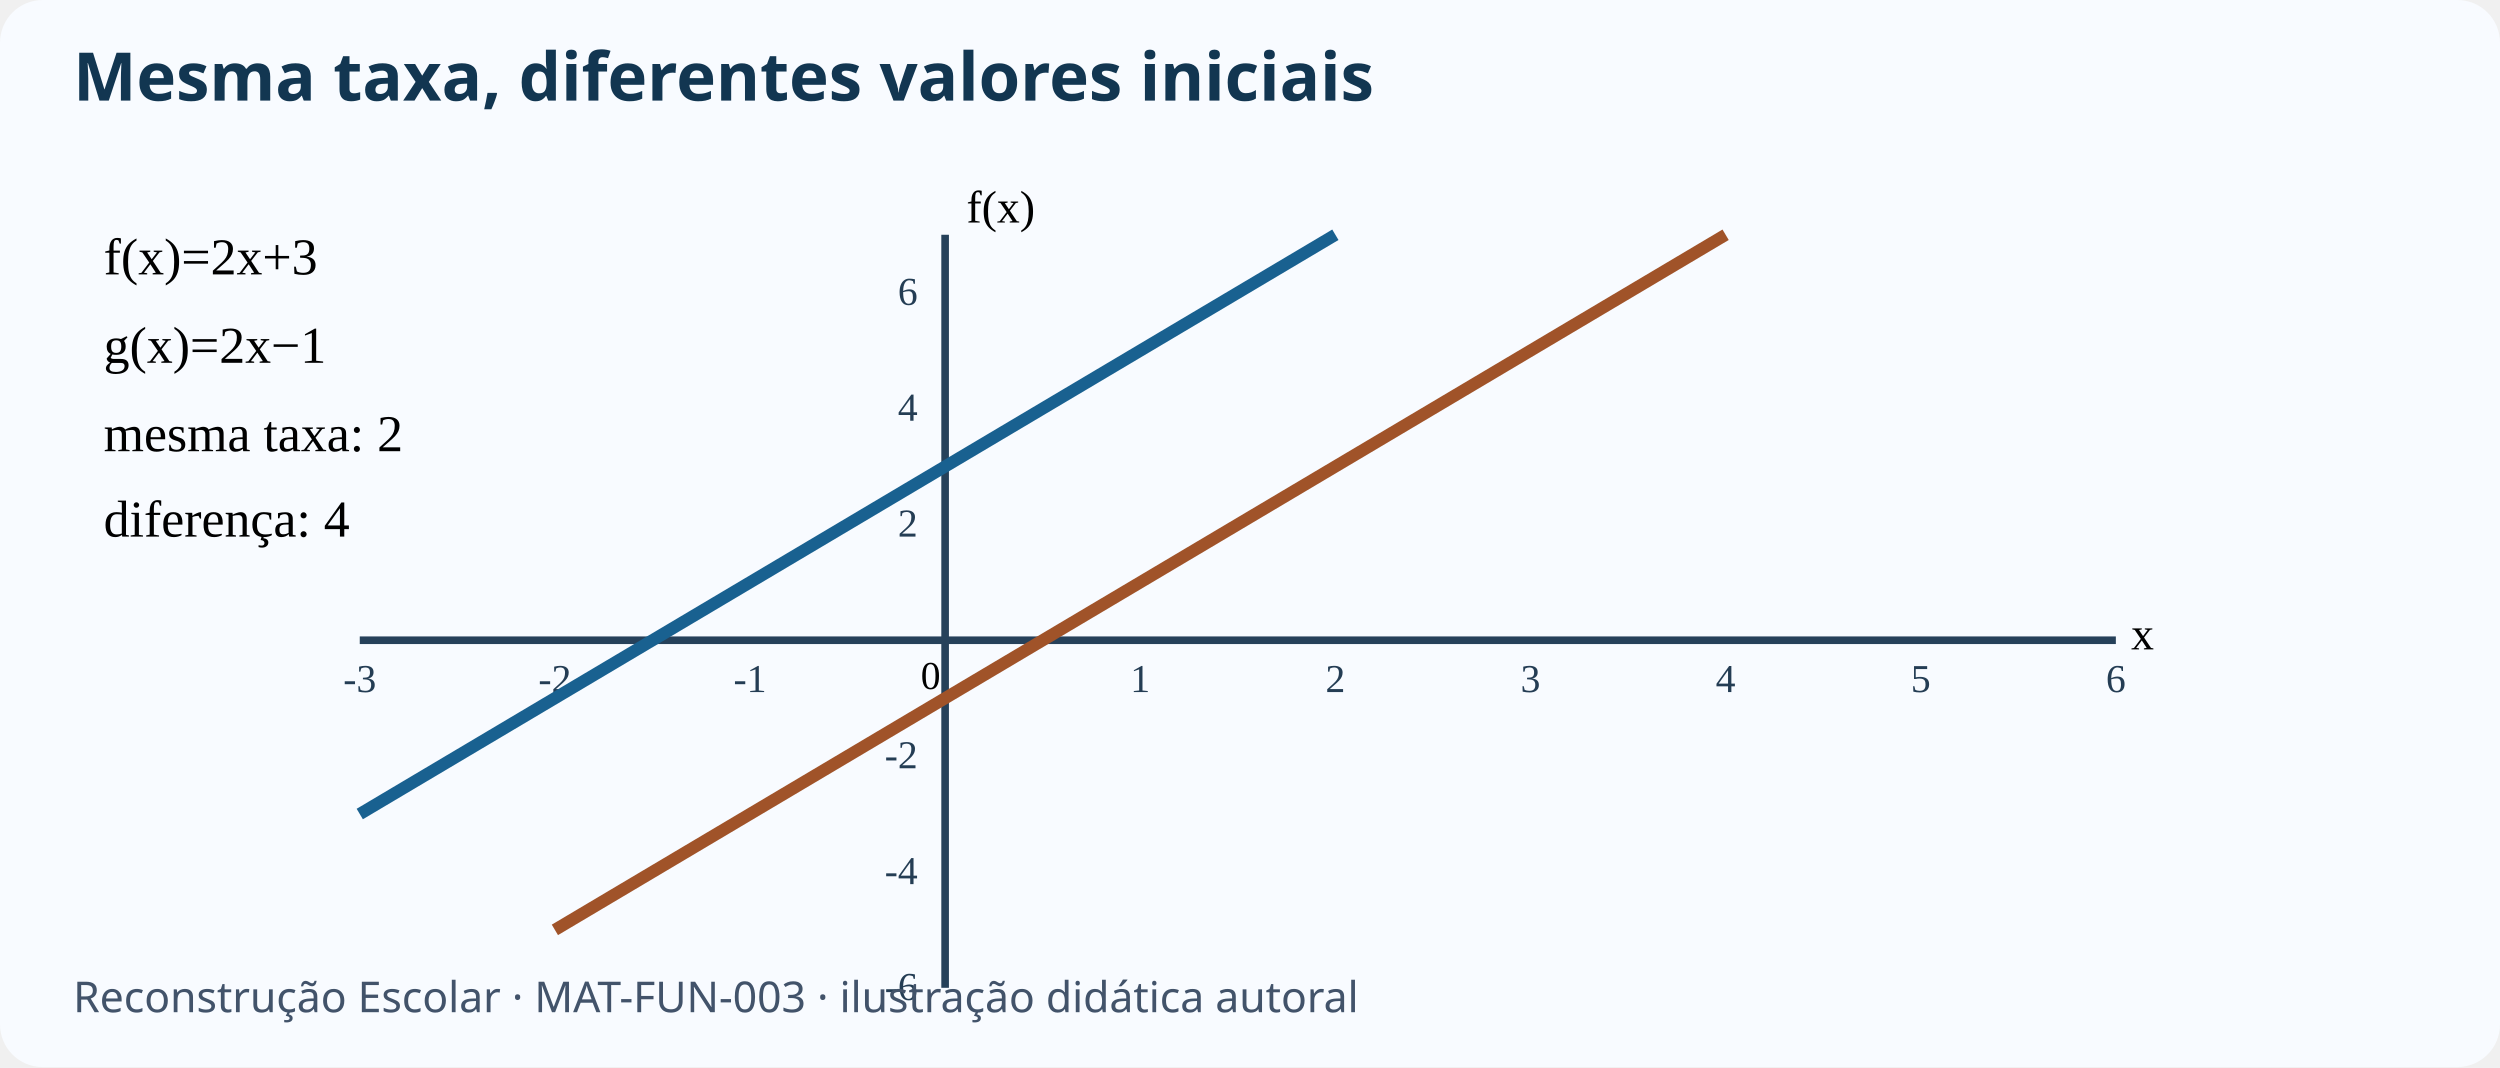
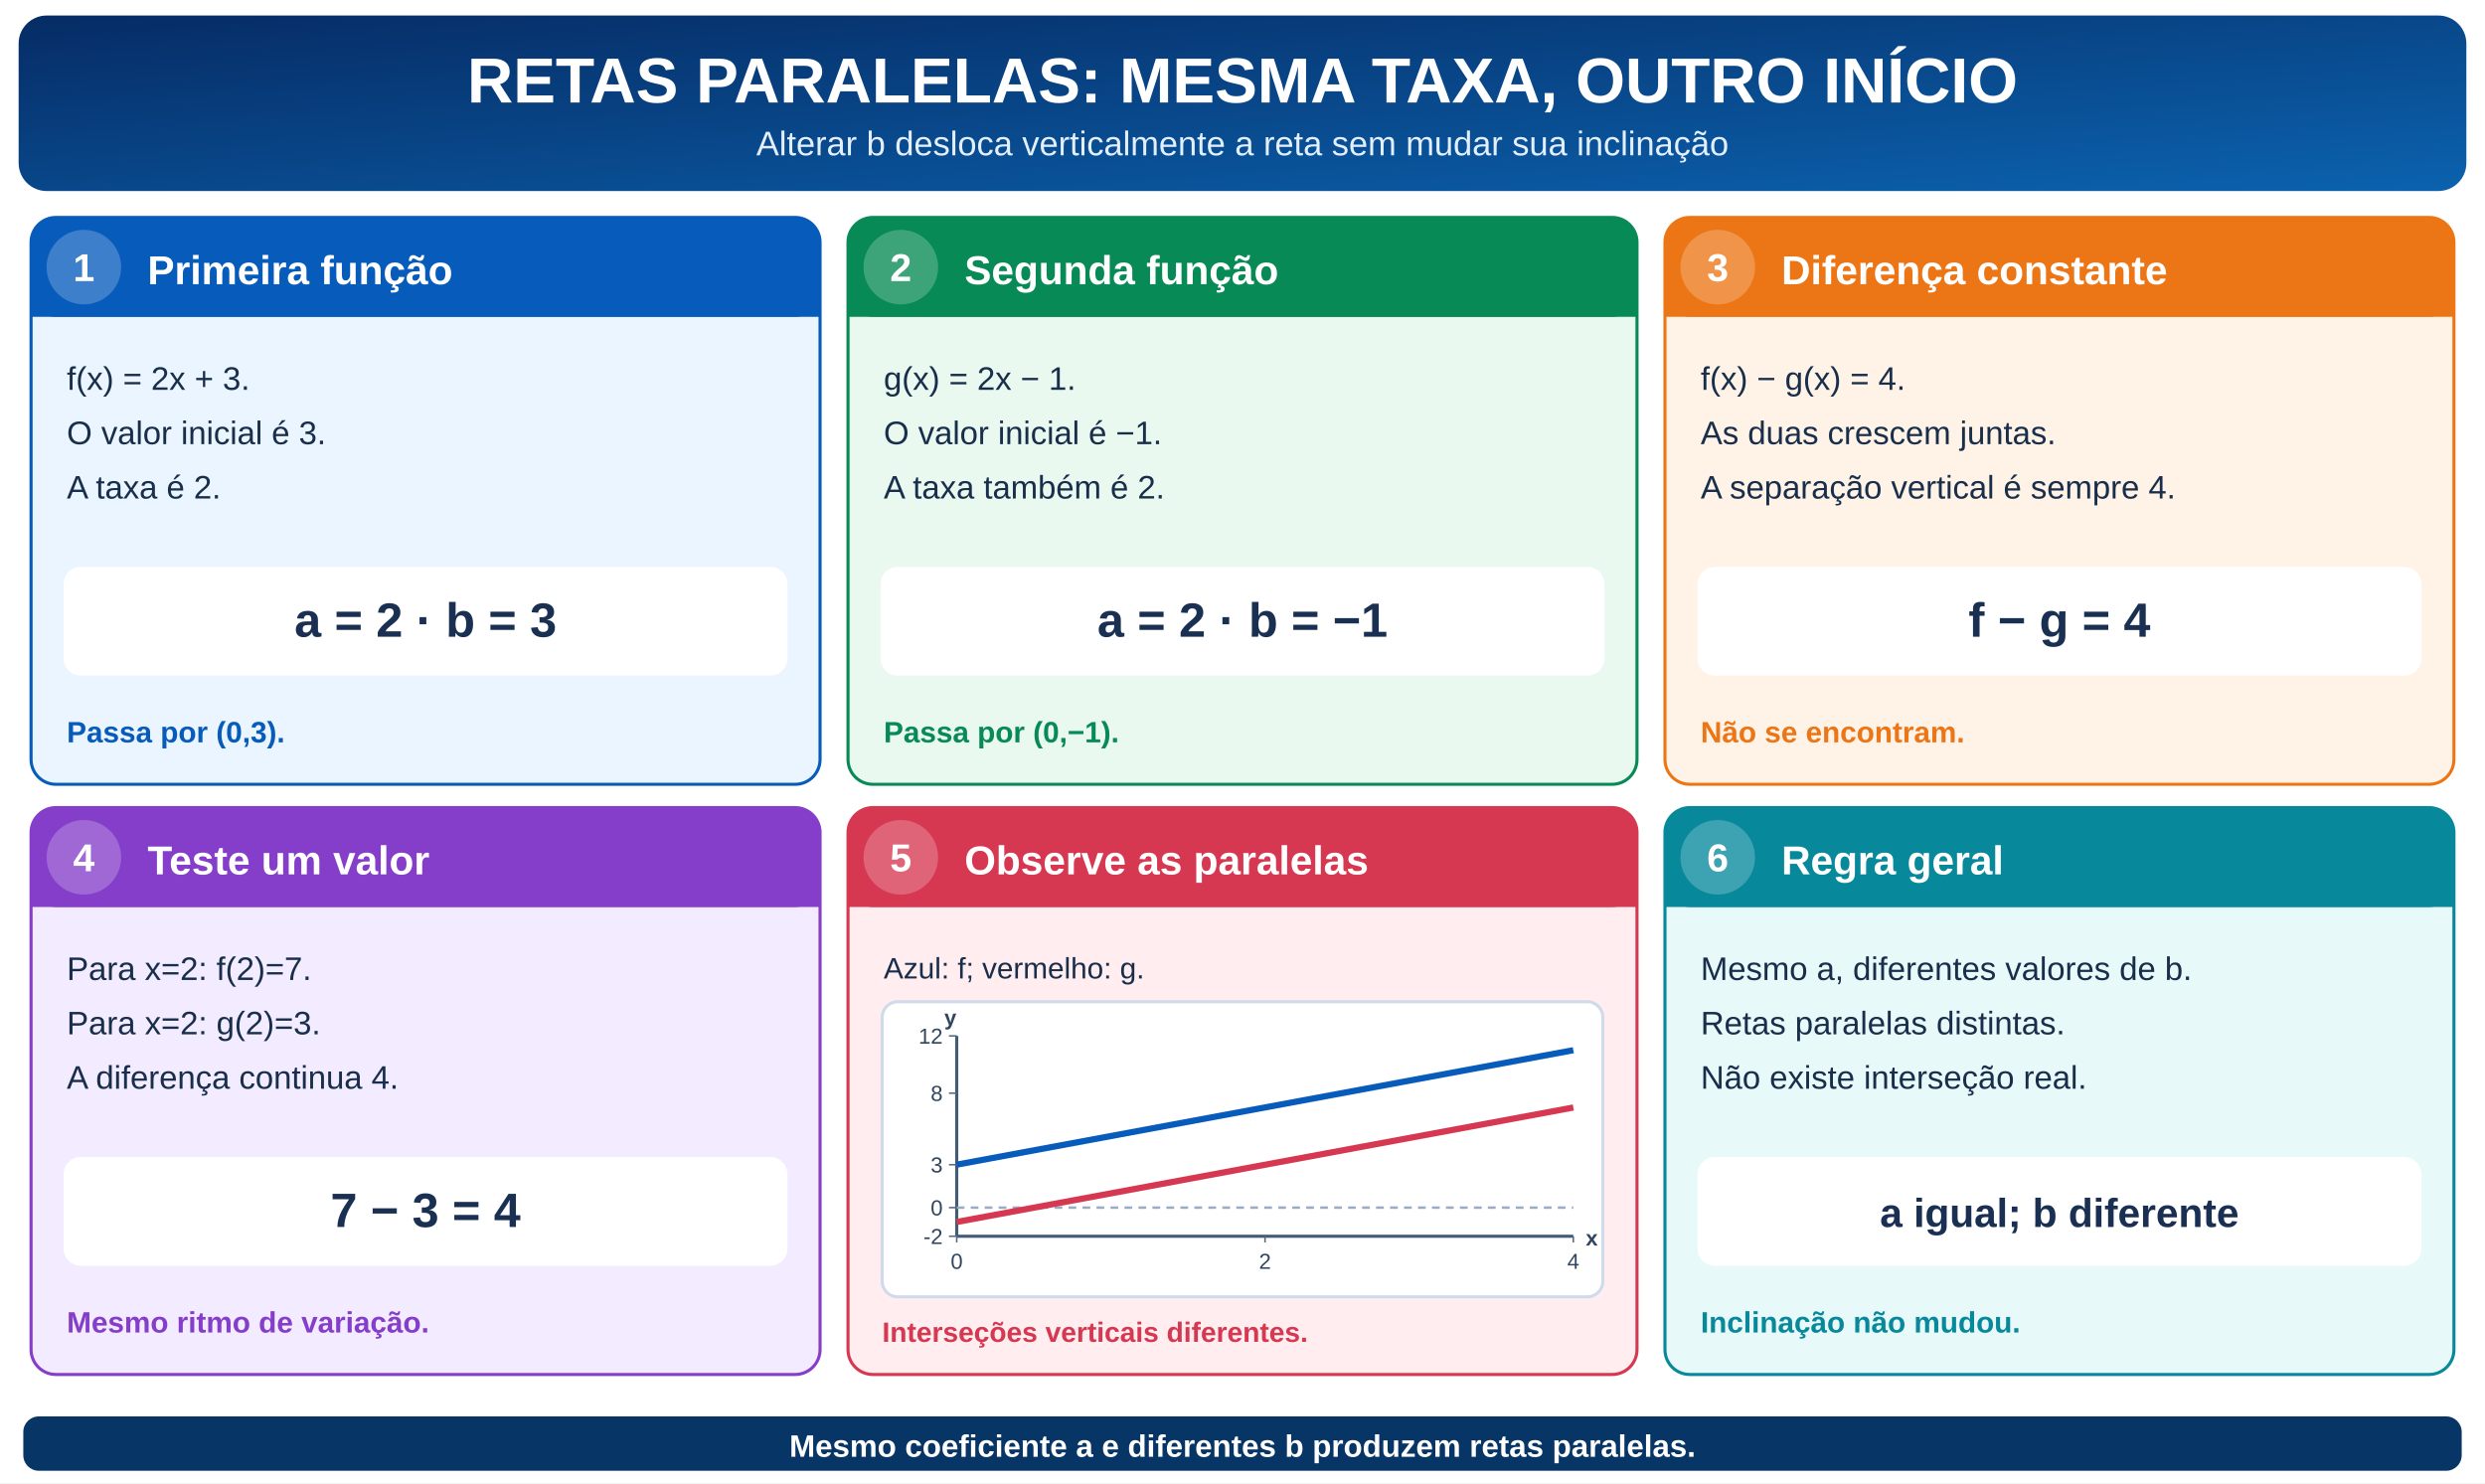
- <svg xmlns="http://www.w3.org/2000/svg" viewBox="0 0 820 350" width="820" height="350" role="img" aria-labelledby="title desc">
-   <rect width="820" height="350" fill="#f8fbff" rx="14" />
-   <text x="24" y="33" font-family="sans-serif" font-size="22" font-weight="bold" fill="#123651">Mesma taxa, diferentes valores iniciais</text>
-   <line x1="118" y1="210" x2="694" y2="210" stroke="#26415a" stroke-width="2.5" />
-   <line x1="310" y1="77" x2="310" y2="324" stroke="#26415a" stroke-width="2.5" />
-   <text x="118" y="227" font-size="13" text-anchor="middle" fill="#243d54">-3</text>
-   <text x="182" y="227" font-size="13" text-anchor="middle" fill="#243d54">-2</text>
-   <text x="246" y="227" font-size="13" text-anchor="middle" fill="#243d54">-1</text>
-   <text x="374" y="227" font-size="13" text-anchor="middle" fill="#243d54">1</text>
-   <text x="438" y="227" font-size="13" text-anchor="middle" fill="#243d54">2</text>
-   <text x="502" y="227" font-size="13" text-anchor="middle" fill="#243d54">3</text>
-   <text x="566" y="227" font-size="13" text-anchor="middle" fill="#243d54">4</text>
-   <text x="630" y="227" font-size="13" text-anchor="middle" fill="#243d54">5</text>
-   <text x="694" y="227" font-size="13" text-anchor="middle" fill="#243d54">6</text>
-   <text x="301" y="328" text-anchor="end" font-size="13" fill="#243d54">-6</text>
-   <text x="301" y="290" text-anchor="end" font-size="13" fill="#243d54">-4</text>
-   <text x="301" y="252" text-anchor="end" font-size="13" fill="#243d54">-2</text>
-   <text x="301" y="176" text-anchor="end" font-size="13" fill="#243d54">2</text>
-   <text x="301" y="138" text-anchor="end" font-size="13" fill="#243d54">4</text>
-   <text x="301" y="100" text-anchor="end" font-size="13" fill="#243d54">6</text>
-   <text x="699" y="213" font-size="15">x</text>
-   <text x="317" y="73" font-size="15">f(x)</text>
-   <text x="302" y="226" font-size="13">0</text>
-   <path d="M118 267 L438 77" stroke="#196190" stroke-width="4" fill="none" />
-   <path d="M182 305 L566 77" stroke="#a05329" stroke-width="4" fill="none" />
-   <text x="34" y="90" font-size="17">f(x)=2x+3</text>
-   <text x="34" y="119" font-size="17">g(x)=2x−1</text>
-   <text x="34" y="148" font-size="17">mesma taxa: 2</text>
-   <text x="34" y="176" font-size="17">diferença: 4</text>
-   <text x="24" y="332" font-family="sans-serif" font-size="14" fill="#42536a">Reconstrução Escolar · MAT-FUN-003 · ilustração didática autoral</text>
+ <svg xmlns="http://www.w3.org/2000/svg" role="img" aria-labelledby="title desc" viewBox="0 0 1600 955">
+   <rect x="0" y="0" width="1600" height="955" rx="0" fill="#fff" />
+   <defs>
+     <linearGradient id="header" x1="0" y1="0" x2="1" y2="1">
+       <stop offset="0" stop-color="#062c65" />
+       <stop offset="1" stop-color="#0b62ae" />
+     </linearGradient>
+   </defs>
+   <rect x="12" y="10" width="1576" height="113" rx="18" fill="url(#header)" />
+   <text x="800" y="66" text-anchor="middle" font-family="Arial,DejaVu Sans,sans-serif" font-size="41" font-weight="700" fill="#fff">RETAS PARALELAS: MESMA TAXA, OUTRO INÍCIO</text>
+   <text x="800" y="100" text-anchor="middle" font-family="Arial,DejaVu Sans,sans-serif" font-size="22" font-weight="400" fill="#e2efff">Alterar b desloca verticalmente a reta sem mudar sua inclinação</text>
+   <rect x="20" y="140" width="508" height="365" rx="16" fill="#ebf5ff" stroke="#075bbb" stroke-width="2" />
+   <rect x="20" y="140" width="508" height="64" rx="16" fill="#075bbb" />
+   <rect x="20" y="186" width="508" height="18" rx="0" fill="#075bbb" />
+   <circle cx="54" cy="172" r="24" fill="#fff" opacity=".22" />
+   <text x="54" y="181" text-anchor="middle" font-family="Arial,DejaVu Sans,sans-serif" font-size="25" font-weight="700" fill="#fff">1</text>
+   <text x="95" y="183" text-anchor="start" font-family="Arial,DejaVu Sans,sans-serif" font-size="26" font-weight="700" fill="#fff">Primeira função</text>
+   <text x="43" y="251" text-anchor="start" font-family="Arial,DejaVu Sans,sans-serif" font-size="21" font-weight="400" fill="#182e4a">f(x) = 2x + 3.</text>
+   <text x="43" y="286" text-anchor="start" font-family="Arial,DejaVu Sans,sans-serif" font-size="21" font-weight="400" fill="#182e4a">O valor inicial é 3.</text>
+   <text x="43" y="321" text-anchor="start" font-family="Arial,DejaVu Sans,sans-serif" font-size="21" font-weight="400" fill="#182e4a">A taxa é 2.</text>
+   <rect x="41" y="365" width="466" height="70" rx="11" fill="#fff" />
+   <text x="274" y="410" text-anchor="middle" font-family="Arial,DejaVu Sans,sans-serif" font-size="31" font-weight="700" fill="#1a3052">a = 2  ·  b = 3</text>
+   <text x="43" y="478" text-anchor="start" font-family="Arial,DejaVu Sans,sans-serif" font-size="19" font-weight="700" fill="#075bbb">Passa por (0,3).</text>
+   <rect x="546" y="140" width="508" height="365" rx="16" fill="#e9f9f0" stroke="#078a55" stroke-width="2" />
+   <rect x="546" y="140" width="508" height="64" rx="16" fill="#078a55" />
+   <rect x="546" y="186" width="508" height="18" rx="0" fill="#078a55" />
+   <circle cx="580" cy="172" r="24" fill="#fff" opacity=".22" />
+   <text x="580" y="181" text-anchor="middle" font-family="Arial,DejaVu Sans,sans-serif" font-size="25" font-weight="700" fill="#fff">2</text>
+   <text x="621" y="183" text-anchor="start" font-family="Arial,DejaVu Sans,sans-serif" font-size="26" font-weight="700" fill="#fff">Segunda função</text>
+   <text x="569" y="251" text-anchor="start" font-family="Arial,DejaVu Sans,sans-serif" font-size="21" font-weight="400" fill="#182e4a">g(x) = 2x − 1.</text>
+   <text x="569" y="286" text-anchor="start" font-family="Arial,DejaVu Sans,sans-serif" font-size="21" font-weight="400" fill="#182e4a">O valor inicial é −1.</text>
+   <text x="569" y="321" text-anchor="start" font-family="Arial,DejaVu Sans,sans-serif" font-size="21" font-weight="400" fill="#182e4a">A taxa também é 2.</text>
+   <rect x="567" y="365" width="466" height="70" rx="11" fill="#fff" />
+   <text x="800" y="410" text-anchor="middle" font-family="Arial,DejaVu Sans,sans-serif" font-size="31" font-weight="700" fill="#1a3052">a = 2  ·  b = −1</text>
+   <text x="569" y="478" text-anchor="start" font-family="Arial,DejaVu Sans,sans-serif" font-size="19" font-weight="700" fill="#078a55">Passa por (0,−1).</text>
+   <rect x="1072" y="140" width="508" height="365" rx="16" fill="#fff2e6" stroke="#ec7616" stroke-width="2" />
+   <rect x="1072" y="140" width="508" height="64" rx="16" fill="#ec7616" />
+   <rect x="1072" y="186" width="508" height="18" rx="0" fill="#ec7616" />
+   <circle cx="1106" cy="172" r="24" fill="#fff" opacity=".22" />
+   <text x="1106" y="181" text-anchor="middle" font-family="Arial,DejaVu Sans,sans-serif" font-size="25" font-weight="700" fill="#fff">3</text>
+   <text x="1147" y="183" text-anchor="start" font-family="Arial,DejaVu Sans,sans-serif" font-size="26" font-weight="700" fill="#fff">Diferença constante</text>
+   <text x="1095" y="251" text-anchor="start" font-family="Arial,DejaVu Sans,sans-serif" font-size="21" font-weight="400" fill="#182e4a">f(x) − g(x) = 4.</text>
+   <text x="1095" y="286" text-anchor="start" font-family="Arial,DejaVu Sans,sans-serif" font-size="21" font-weight="400" fill="#182e4a">As duas crescem juntas.</text>
+   <text x="1095" y="321" text-anchor="start" font-family="Arial,DejaVu Sans,sans-serif" font-size="21" font-weight="400" fill="#182e4a">A separação vertical é sempre 4.</text>
+   <rect x="1093" y="365" width="466" height="70" rx="11" fill="#fff" />
+   <text x="1326" y="410" text-anchor="middle" font-family="Arial,DejaVu Sans,sans-serif" font-size="31" font-weight="700" fill="#1a3052">f − g = 4</text>
+   <text x="1095" y="478" text-anchor="start" font-family="Arial,DejaVu Sans,sans-serif" font-size="19" font-weight="700" fill="#ec7616">Não se encontram.</text>
+   <rect x="20" y="520" width="508" height="365" rx="16" fill="#f3ebff" stroke="#853ec9" stroke-width="2" />
+   <rect x="20" y="520" width="508" height="64" rx="16" fill="#853ec9" />
+   <rect x="20" y="566" width="508" height="18" rx="0" fill="#853ec9" />
+   <circle cx="54" cy="552" r="24" fill="#fff" opacity=".22" />
+   <text x="54" y="561" text-anchor="middle" font-family="Arial,DejaVu Sans,sans-serif" font-size="25" font-weight="700" fill="#fff">4</text>
+   <text x="95" y="563" text-anchor="start" font-family="Arial,DejaVu Sans,sans-serif" font-size="26" font-weight="700" fill="#fff">Teste um valor</text>
+   <text x="43" y="631" text-anchor="start" font-family="Arial,DejaVu Sans,sans-serif" font-size="21" font-weight="400" fill="#182e4a">Para x=2: f(2)=7.</text>
+   <text x="43" y="666" text-anchor="start" font-family="Arial,DejaVu Sans,sans-serif" font-size="21" font-weight="400" fill="#182e4a">Para x=2: g(2)=3.</text>
+   <text x="43" y="701" text-anchor="start" font-family="Arial,DejaVu Sans,sans-serif" font-size="21" font-weight="400" fill="#182e4a">A diferença continua 4.</text>
+   <rect x="41" y="745" width="466" height="70" rx="11" fill="#fff" />
+   <text x="274" y="790" text-anchor="middle" font-family="Arial,DejaVu Sans,sans-serif" font-size="31" font-weight="700" fill="#1a3052">7 − 3 = 4</text>
+   <text x="43" y="858" text-anchor="start" font-family="Arial,DejaVu Sans,sans-serif" font-size="19" font-weight="700" fill="#853ec9">Mesmo ritmo de variação.</text>
+   <rect x="546" y="520" width="508" height="365" rx="16" fill="#ffedf0" stroke="#d63851" stroke-width="2" />
+   <rect x="546" y="520" width="508" height="64" rx="16" fill="#d63851" />
+   <rect x="546" y="566" width="508" height="18" rx="0" fill="#d63851" />
+   <circle cx="580" cy="552" r="24" fill="#fff" opacity=".22" />
+   <text x="580" y="561" text-anchor="middle" font-family="Arial,DejaVu Sans,sans-serif" font-size="25" font-weight="700" fill="#fff">5</text>
+   <text x="621" y="563" text-anchor="start" font-family="Arial,DejaVu Sans,sans-serif" font-size="26" font-weight="700" fill="#fff">Observe as paralelas</text>
+   <text x="569" y="630" text-anchor="start" font-family="Arial,DejaVu Sans,sans-serif" font-size="19" font-weight="400" fill="#182e4a">Azul: f; vermelho: g.</text>
+   <rect x="568" y="645" width="464" height="190" rx="10" fill="#fff" stroke="#cfdbeb" stroke-width="2" />
+   <line x1="616" y1="667" x2="616" y2="796" stroke="#435b74" stroke-width="2" />
+   <line x1="616" y1="796" x2="1013" y2="796" stroke="#435b74" stroke-width="2" />
+   <line x1="616" y1="777.571" x2="1013" y2="777.571" stroke="#9aacc4" stroke-width="1.6" stroke-dasharray="5 4" />
+   <line x1="616" y1="796" x2="616" y2="800" stroke="#566981" stroke-width="1" />
+   <text x="616" y="817" text-anchor="middle" font-family="Arial,DejaVu Sans,sans-serif" font-size="14" font-weight="400" fill="#31465e">0</text>
+   <line x1="814.5" y1="796" x2="814.5" y2="800" stroke="#566981" stroke-width="1" />
+   <text x="814.5" y="817" text-anchor="middle" font-family="Arial,DejaVu Sans,sans-serif" font-size="14" font-weight="400" fill="#31465e">2</text>
+   <line x1="1013" y1="796" x2="1013" y2="800" stroke="#566981" stroke-width="1" />
+   <text x="1013" y="817" text-anchor="middle" font-family="Arial,DejaVu Sans,sans-serif" font-size="14" font-weight="400" fill="#31465e">4</text>
+   <line x1="611" y1="796" x2="616" y2="796" stroke="#566981" stroke-width="1" />
+   <text x="607" y="801" text-anchor="end" font-family="Arial,DejaVu Sans,sans-serif" font-size="14" font-weight="400" fill="#31465e">-2</text>
+   <line x1="611" y1="777.571" x2="616" y2="777.571" stroke="#566981" stroke-width="1" />
+   <text x="607" y="782.571" text-anchor="end" font-family="Arial,DejaVu Sans,sans-serif" font-size="14" font-weight="400" fill="#31465e">0</text>
+   <line x1="611" y1="749.929" x2="616" y2="749.929" stroke="#566981" stroke-width="1" />
+   <text x="607" y="754.929" text-anchor="end" font-family="Arial,DejaVu Sans,sans-serif" font-size="14" font-weight="400" fill="#31465e">3</text>
+   <line x1="611" y1="703.857" x2="616" y2="703.857" stroke="#566981" stroke-width="1" />
+   <text x="607" y="708.857" text-anchor="end" font-family="Arial,DejaVu Sans,sans-serif" font-size="14" font-weight="400" fill="#31465e">8</text>
+   <line x1="611" y1="667" x2="616" y2="667" stroke="#566981" stroke-width="1" />
+   <text x="607" y="672" text-anchor="end" font-family="Arial,DejaVu Sans,sans-serif" font-size="14" font-weight="400" fill="#31465e">12</text>
+   <text x="1021" y="802" text-anchor="start" font-family="Arial,DejaVu Sans,sans-serif" font-size="14" font-weight="700" fill="#31465e">x</text>
+   <text x="608" y="660" text-anchor="start" font-family="Arial,DejaVu Sans,sans-serif" font-size="14" font-weight="700" fill="#31465e">y</text>
+   <polyline points="616.0,749.9 1013.0,676.2" fill="none" stroke="#075bbb" stroke-width="4" />
+   <polyline points="616.0,786.8 1013.0,713.1" fill="none" stroke="#d63851" stroke-width="4" />
+   <text x="568" y="864" text-anchor="start" font-family="Arial,DejaVu Sans,sans-serif" font-size="18" font-weight="700" fill="#d63851">Interseções verticais diferentes.</text>
+   <rect x="1072" y="520" width="508" height="365" rx="16" fill="#e8f9fa" stroke="#07889b" stroke-width="2" />
+   <rect x="1072" y="520" width="508" height="64" rx="16" fill="#07889b" />
+   <rect x="1072" y="566" width="508" height="18" rx="0" fill="#07889b" />
+   <circle cx="1106" cy="552" r="24" fill="#fff" opacity=".22" />
+   <text x="1106" y="561" text-anchor="middle" font-family="Arial,DejaVu Sans,sans-serif" font-size="25" font-weight="700" fill="#fff">6</text>
+   <text x="1147" y="563" text-anchor="start" font-family="Arial,DejaVu Sans,sans-serif" font-size="26" font-weight="700" fill="#fff">Regra geral</text>
+   <text x="1095" y="631" text-anchor="start" font-family="Arial,DejaVu Sans,sans-serif" font-size="21" font-weight="400" fill="#182e4a">Mesmo a, diferentes valores de b.</text>
+   <text x="1095" y="666" text-anchor="start" font-family="Arial,DejaVu Sans,sans-serif" font-size="21" font-weight="400" fill="#182e4a">Retas paralelas distintas.</text>
+   <text x="1095" y="701" text-anchor="start" font-family="Arial,DejaVu Sans,sans-serif" font-size="21" font-weight="400" fill="#182e4a">Não existe interseção real.</text>
+   <rect x="1093" y="745" width="466" height="70" rx="11" fill="#fff" />
+   <text x="1326" y="790" text-anchor="middle" font-family="Arial,DejaVu Sans,sans-serif" font-size="26" font-weight="700" fill="#1a3052">a igual; b diferente</text>
+   <text x="1095" y="858" text-anchor="start" font-family="Arial,DejaVu Sans,sans-serif" font-size="19" font-weight="700" fill="#07889b">Inclinação não mudou.</text>
+   <rect x="15" y="912" width="1570" height="35" rx="10" fill="#073566" />
+   <text x="800" y="938" text-anchor="middle" font-family="Arial,DejaVu Sans,sans-serif" font-size="20" font-weight="700" fill="#fff">Mesmo coeficiente a e diferentes b produzem retas paralelas.</text>
</svg>
